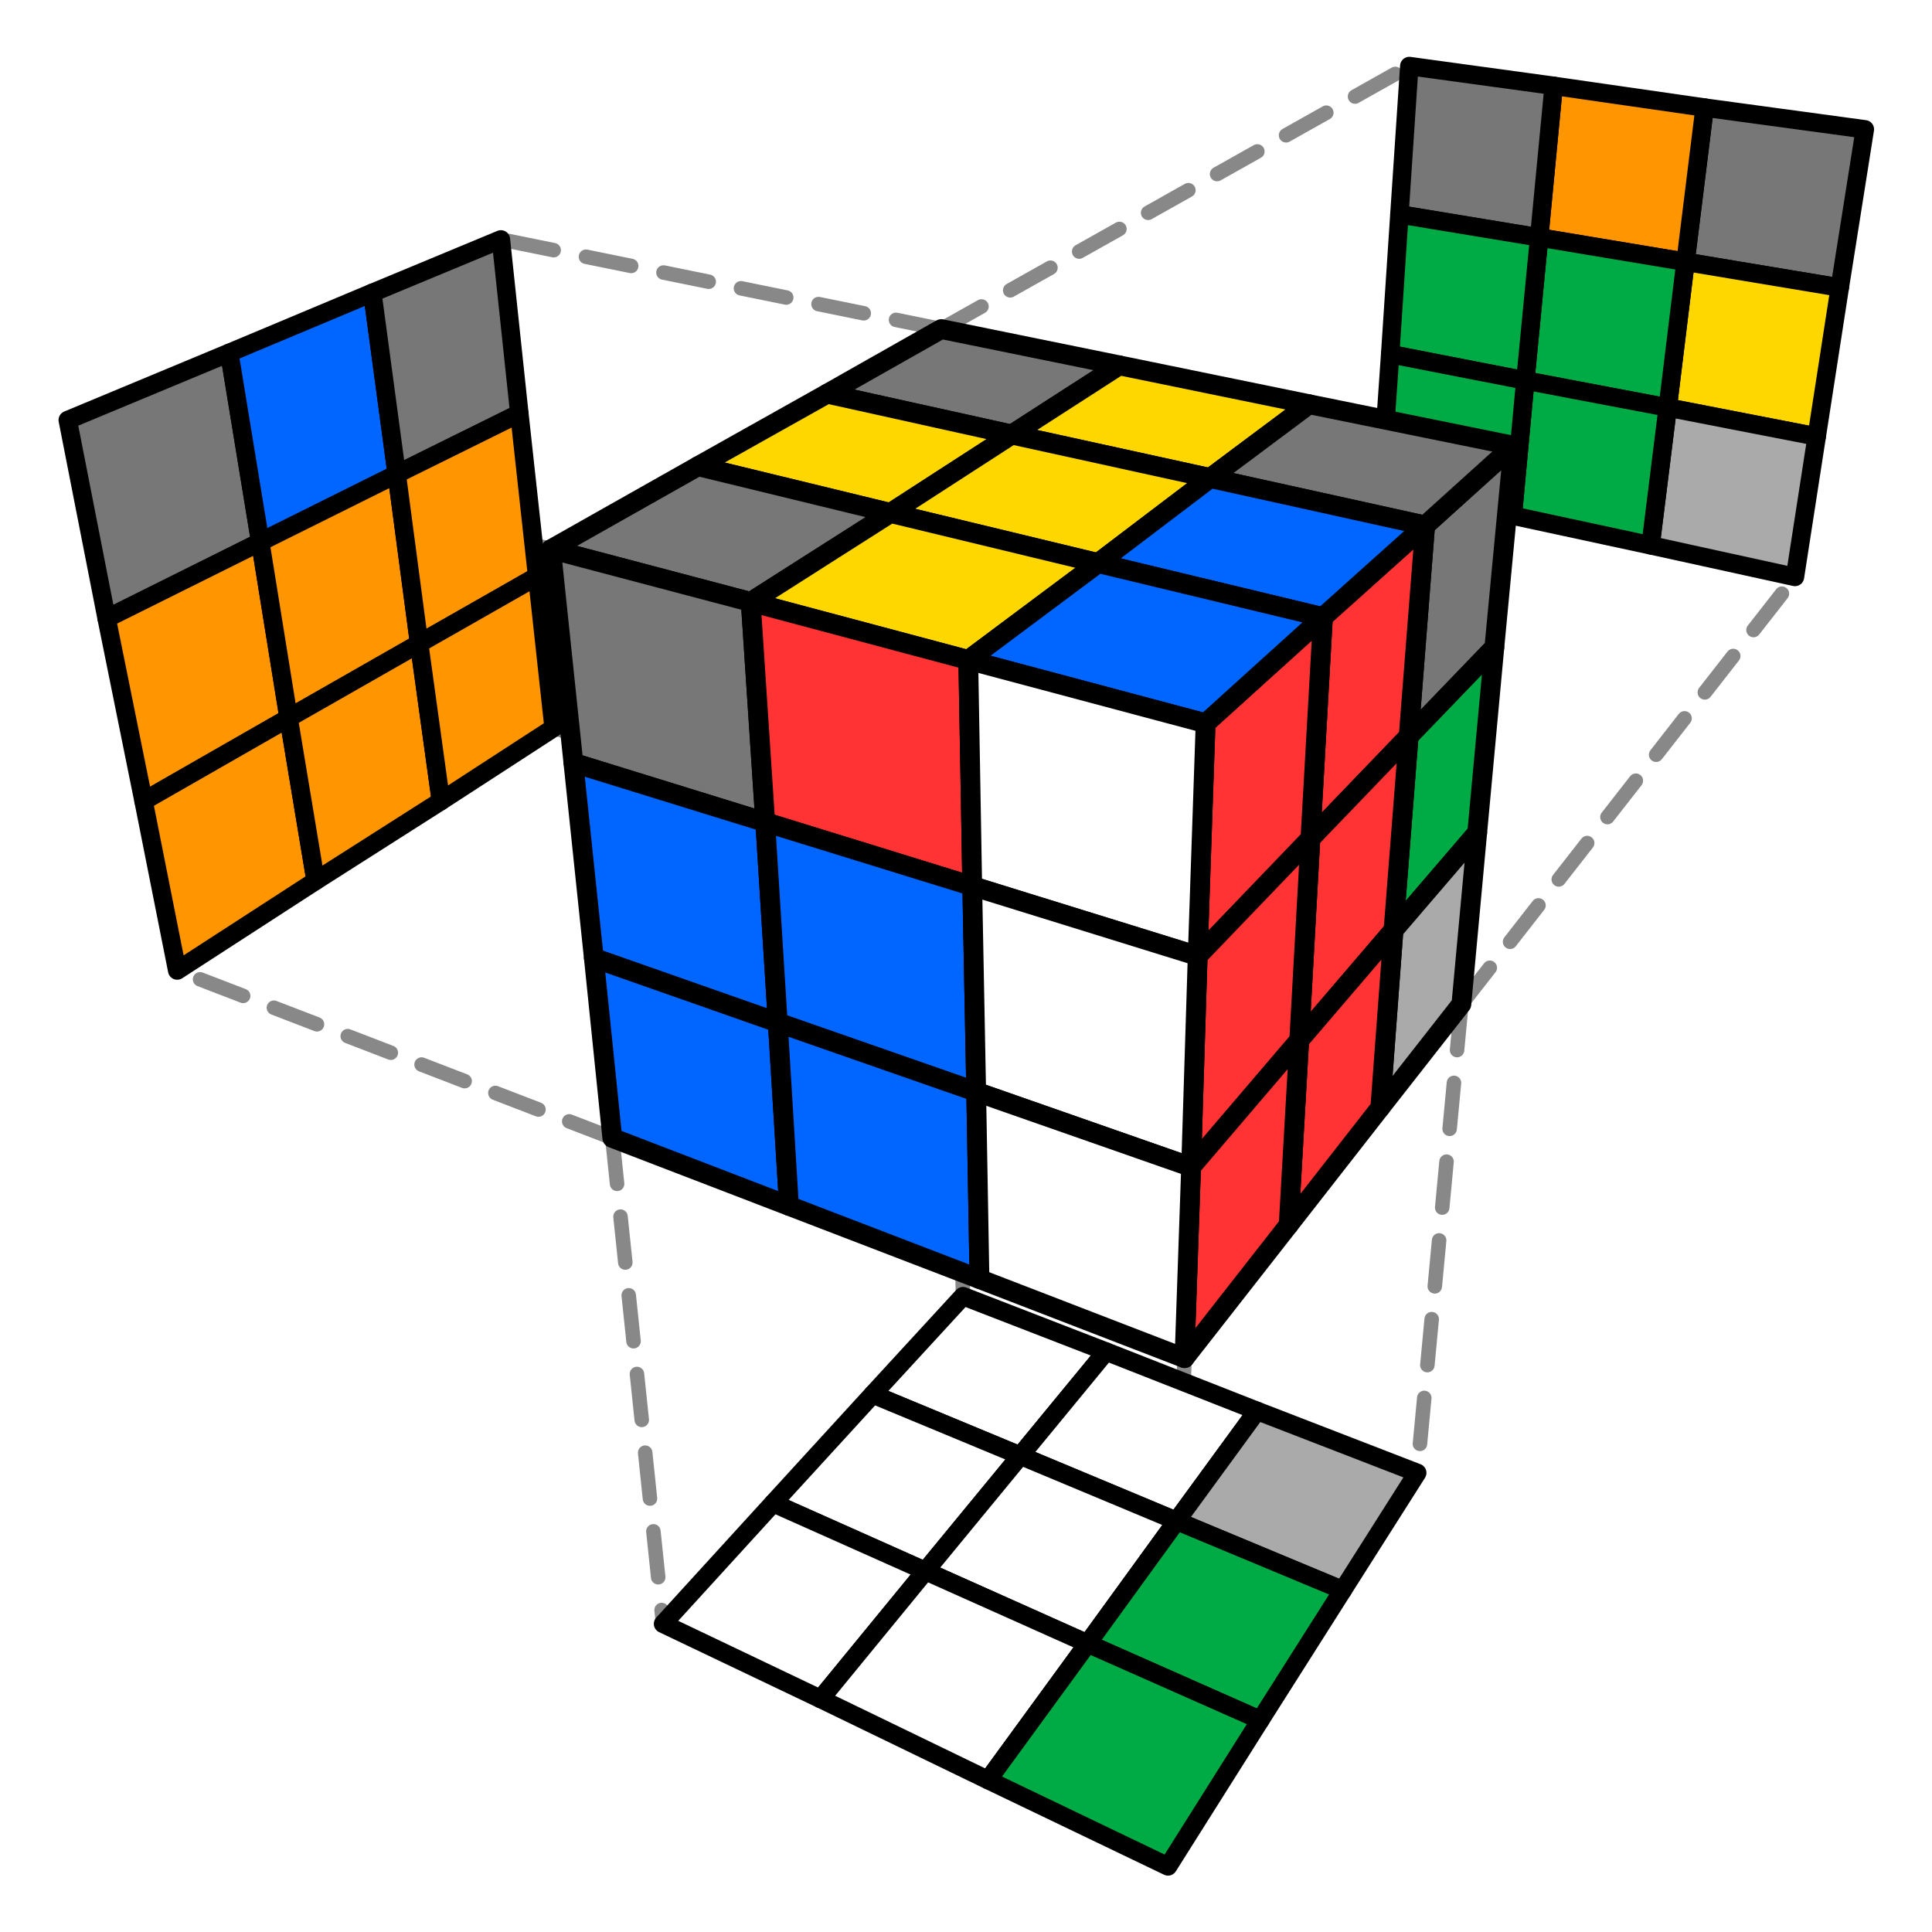
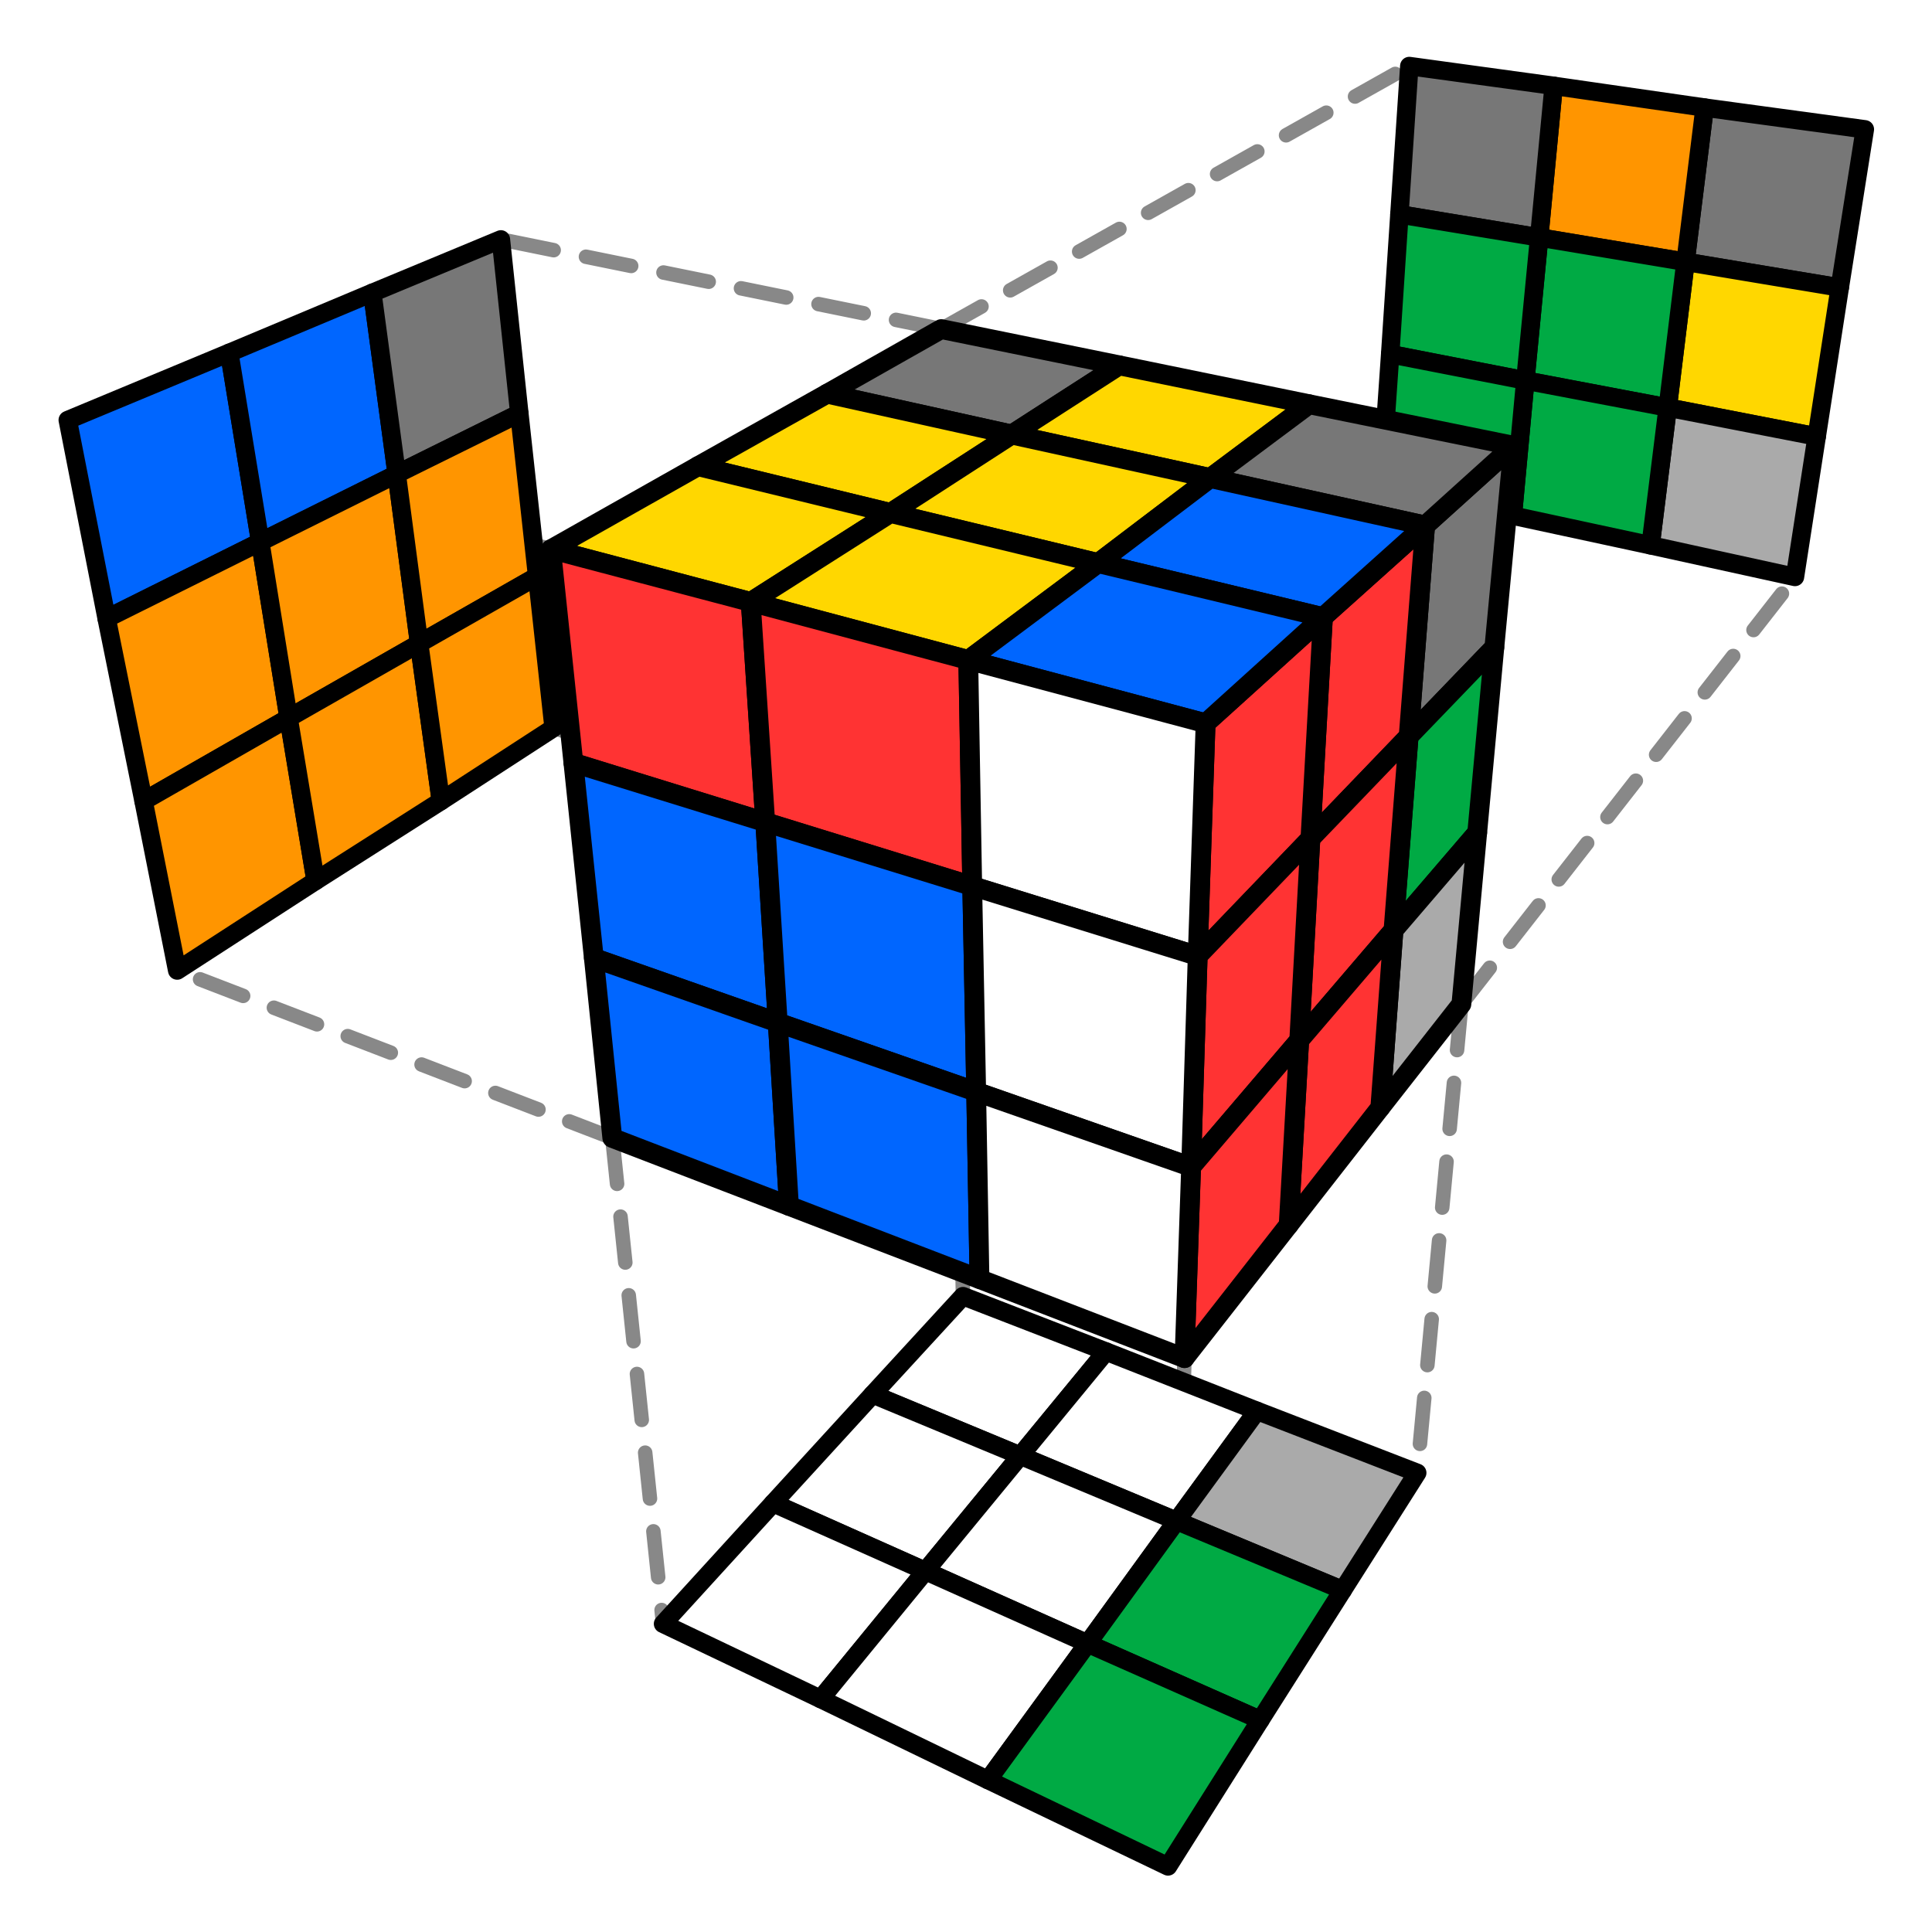
<svg xmlns="http://www.w3.org/2000/svg" width="240" height="240" viewBox="0 0 240 240">
  <rect fill="#FFFFFF" width="240" height="240" />
  <g transform="translate(130.7653,99.34969) scale(81.89226)" style="stroke:#000000;stroke-width:0.028;stroke-linejoin:round;stroke-linecap:round">
    <line x1="-0.761" y1="-0.38" x2="-1.494" y2="-0.576" stroke="#888888" stroke-width="0.022" stroke-dasharray="0.07,0.05" stroke-linecap="round" />
    <line x1="-0.169" y1="-0.714" x2="-0.837" y2="-0.85" stroke="#888888" stroke-width="0.022" stroke-dasharray="0.07,0.05" stroke-linecap="round" />
    <line x1="-0.668" y1="0.513" x2="-1.328" y2="0.259" stroke="#888888" stroke-width="0.022" stroke-dasharray="0.07,0.05" stroke-linecap="round" />
    <line x1="-0.151" y1="0.076" x2="-0.757" y2="-0.109" stroke="#888888" stroke-width="0.022" stroke-dasharray="0.07,0.05" stroke-linecap="round" />
    <line x1="-0.668" y1="0.513" x2="-0.591" y2="1.25" stroke="#888888" stroke-width="0.022" stroke-dasharray="0.07,0.05" stroke-linecap="round" />
    <line x1="0.2" y1="0.847" x2="0.175" y2="1.618" stroke="#888888" stroke-width="0.022" stroke-dasharray="0.07,0.05" stroke-linecap="round" />
    <line x1="-0.151" y1="0.076" x2="-0.136" y2="0.753" stroke="#888888" stroke-width="0.022" stroke-dasharray="0.07,0.05" stroke-linecap="round" />
    <line x1="0.62" y1="0.31" x2="0.553" y2="1.021" stroke="#888888" stroke-width="0.022" stroke-dasharray="0.07,0.05" stroke-linecap="round" />
    <line x1="-0.151" y1="0.076" x2="0.498" y2="-0.474" stroke="#888888" stroke-width="0.022" stroke-dasharray="0.07,0.05" stroke-linecap="round" />
    <line x1="0.62" y1="0.31" x2="1.126" y2="-0.338" stroke="#888888" stroke-width="0.022" stroke-dasharray="0.07,0.05" stroke-linecap="round" />
    <line x1="-0.169" y1="-0.714" x2="0.541" y2="-1.113" stroke="#888888" stroke-width="0.022" stroke-dasharray="0.07,0.05" stroke-linecap="round" />
    <line x1="0.699" y1="-0.537" x2="1.232" y2="-1.017" stroke="#888888" stroke-width="0.022" stroke-dasharray="0.07,0.05" stroke-linecap="round" />
-     <polygon fill="#777777" stroke="#000000" points="-1.494,-0.576 -1.249,-0.678 -1.202,-0.391 -1.435,-0.275" />
+     <polygon fill="#0066FF" stroke="#000000" points="-1.494,-0.576 -1.249,-0.678 -1.202,-0.391 -1.435,-0.275" />
    <polygon fill="#0066FF" stroke="#000000" points="-1.249,-0.678 -1.032,-0.769 -0.995,-0.494 -1.202,-0.391" />
    <polygon fill="#777777" stroke="#000000" points="-1.032,-0.769 -0.837,-0.85 -0.809,-0.586 -0.995,-0.494" />
    <polygon fill="#FF9500" stroke="#000000" points="-1.435,-0.275 -1.202,-0.391 -1.159,-0.124 -1.379,0.002" />
    <polygon fill="#FF9500" stroke="#000000" points="-1.202,-0.391 -0.995,-0.494 -0.961,-0.237 -1.159,-0.124" />
    <polygon fill="#FF9500" stroke="#000000" points="-0.995,-0.494 -0.809,-0.586 -0.782,-0.339 -0.961,-0.237" />
    <polygon fill="#FF9500" stroke="#000000" points="-1.379,0.002 -1.159,-0.124 -1.118,0.123 -1.328,0.259" />
    <polygon fill="#FF9500" stroke="#000000" points="-1.159,-0.124 -0.961,-0.237 -0.928,0.002 -1.118,0.123" />
    <polygon fill="#FF9500" stroke="#000000" points="-0.961,-0.237 -0.782,-0.339 -0.757,-0.109 -0.928,0.002" />
    <polygon fill="#FFFFFF" stroke="#000000" points="-0.136,0.753 0.081,0.837 -0.049,0.995 -0.273,0.902" />
    <polygon fill="#FFFFFF" stroke="#000000" points="0.081,0.837 0.31,0.927 0.188,1.094 -0.049,0.995" />
    <polygon fill="#aaaaaa" stroke="#000000" points="0.31,0.927 0.553,1.021 0.44,1.199 0.188,1.094" />
    <polygon fill="#FFFFFF" stroke="#000000" points="-0.273,0.902 -0.049,0.995 -0.193,1.17 -0.424,1.067" />
    <polygon fill="#FFFFFF" stroke="#000000" points="-0.049,0.995 0.188,1.094 0.053,1.28 -0.193,1.17" />
    <polygon fill="#00AA44" stroke="#000000" points="0.188,1.094 0.44,1.199 0.315,1.396 0.053,1.28" />
    <polygon fill="#FFFFFF" stroke="#000000" points="-0.424,1.067 -0.193,1.17 -0.352,1.364 -0.591,1.25" />
    <polygon fill="#FFFFFF" stroke="#000000" points="-0.193,1.17 0.053,1.28 -0.098,1.487 -0.352,1.364" />
    <polygon fill="#00AA44" stroke="#000000" points="0.053,1.28 0.315,1.396 0.175,1.618 -0.098,1.487" />
    <polygon fill="#777777" stroke="#000000" points="1.232,-1.017 0.989,-1.05 0.96,-0.816 1.194,-0.777" />
    <polygon fill="#FF9500" stroke="#000000" points="0.989,-1.05 0.76,-1.083 0.738,-0.853 0.96,-0.816" />
    <polygon fill="#777777" stroke="#000000" points="0.76,-1.083 0.541,-1.113 0.526,-0.888 0.738,-0.853" />
    <polygon fill="#FFD700" stroke="#000000" points="1.194,-0.777 0.96,-0.816 0.933,-0.595 1.159,-0.551" />
    <polygon fill="#00AA44" stroke="#000000" points="0.96,-0.816 0.738,-0.853 0.717,-0.636 0.933,-0.595" />
    <polygon fill="#00AA44" stroke="#000000" points="0.738,-0.853 0.526,-0.888 0.512,-0.676 0.717,-0.636" />
    <polygon fill="#aaaaaa" stroke="#000000" points="1.159,-0.551 0.933,-0.595 0.907,-0.386 1.126,-0.338" />
    <polygon fill="#00AA44" stroke="#000000" points="0.933,-0.595 0.717,-0.636 0.698,-0.431 0.907,-0.386" />
    <polygon fill="#00AA44" stroke="#000000" points="0.717,-0.636 0.512,-0.676 0.498,-0.474 0.698,-0.431" />
    <polygon fill="#777777" stroke="#000000" stroke-width="0.03" points="0.699,-0.537 0.565,-0.416 0.54,-0.096 0.67,-0.231" />
    <polygon fill="#FF3333" stroke="#000000" stroke-width="0.03" points="0.565,-0.416 0.41,-0.277 0.391,0.059 0.54,-0.096" />
    <polygon fill="#FF3333" stroke="#000000" stroke-width="0.03" points="0.41,-0.277 0.232,-0.116 0.22,0.237 0.391,0.059" />
    <polygon fill="#00AA44" stroke="#000000" stroke-width="0.03" points="0.67,-0.231 0.54,-0.096 0.517,0.198 0.644,0.05" />
    <polygon fill="#FF3333" stroke="#000000" stroke-width="0.03" points="0.54,-0.096 0.391,0.059 0.374,0.365 0.517,0.198" />
    <polygon fill="#FF3333" stroke="#000000" stroke-width="0.03" points="0.391,0.059 0.22,0.237 0.21,0.557 0.374,0.365" />
    <polygon fill="#aaaaaa" stroke="#000000" stroke-width="0.03" points="0.644,0.05 0.517,0.198 0.497,0.467 0.62,0.31" />
    <polygon fill="#FF3333" stroke="#000000" stroke-width="0.03" points="0.517,0.198 0.374,0.365 0.358,0.645 0.497,0.467" />
    <polygon fill="#FF3333" stroke="#000000" stroke-width="0.03" points="0.374,0.365 0.21,0.557 0.2,0.847 0.358,0.645" />
    <polygon fill="#777777" stroke="#000000" stroke-width="0.03" points="-0.169,-0.714 0.101,-0.659 -0.062,-0.554 -0.342,-0.616" />
    <polygon fill="#FFD700" stroke="#000000" stroke-width="0.03" points="0.101,-0.659 0.389,-0.6 0.239,-0.488 -0.062,-0.554" />
    <polygon fill="#777777" stroke="#000000" stroke-width="0.03" points="0.389,-0.6 0.699,-0.537 0.565,-0.416 0.239,-0.488" />
    <polygon fill="#FFD700" stroke="#000000" stroke-width="0.03" points="-0.342,-0.616 -0.062,-0.554 -0.246,-0.435 -0.538,-0.506" />
    <polygon fill="#FFD700" stroke="#000000" stroke-width="0.03" points="-0.062,-0.554 0.239,-0.488 0.069,-0.359 -0.246,-0.435" />
    <polygon fill="#0066FF" stroke="#000000" stroke-width="0.03" points="0.239,-0.488 0.565,-0.416 0.41,-0.277 0.069,-0.359" />
-     <polygon fill="#777777" stroke="#000000" stroke-width="0.03" points="-0.538,-0.506 -0.246,-0.435 -0.458,-0.3 -0.761,-0.38" />
+     <polygon fill="#FFD700" stroke="#000000" stroke-width="0.03" points="-0.538,-0.506 -0.246,-0.435 -0.458,-0.3 -0.761,-0.38" />
    <polygon fill="#FFD700" stroke="#000000" stroke-width="0.03" points="-0.246,-0.435 0.069,-0.359 -0.128,-0.212 -0.458,-0.3" />
    <polygon fill="#0066FF" stroke="#000000" stroke-width="0.03" points="0.069,-0.359 0.41,-0.277 0.232,-0.116 -0.128,-0.212" />
-     <polygon fill="#777777" stroke="#000000" stroke-width="0.03" points="-0.761,-0.38 -0.458,-0.3 -0.436,0.034 -0.727,-0.056" />
+     <polygon fill="#FF3333" stroke="#000000" stroke-width="0.03" points="-0.761,-0.38 -0.458,-0.3 -0.436,0.034 -0.727,-0.056" />
    <polygon fill="#FF3333" stroke="#000000" stroke-width="0.03" points="-0.458,-0.3 -0.128,-0.212 -0.122,0.131 -0.436,0.034" />
    <polygon fill="#FFFFFF" stroke="#000000" stroke-width="0.03" points="-0.128,-0.212 0.232,-0.116 0.22,0.237 -0.122,0.131" />
    <polygon fill="#0066FF" stroke="#000000" stroke-width="0.03" points="-0.727,-0.056 -0.436,0.034 -0.417,0.338 -0.696,0.24" />
    <polygon fill="#0066FF" stroke="#000000" stroke-width="0.03" points="-0.436,0.034 -0.122,0.131 -0.116,0.443 -0.417,0.338" />
    <polygon fill="#FFFFFF" stroke="#000000" stroke-width="0.03" points="-0.122,0.131 0.22,0.237 0.21,0.557 -0.116,0.443" />
    <polygon fill="#0066FF" stroke="#000000" stroke-width="0.03" points="-0.696,0.24 -0.417,0.338 -0.4,0.616 -0.668,0.513" />
    <polygon fill="#0066FF" stroke="#000000" stroke-width="0.03" points="-0.417,0.338 -0.116,0.443 -0.111,0.727 -0.4,0.616" />
    <polygon fill="#FFFFFF" stroke="#000000" stroke-width="0.03" points="-0.116,0.443 0.21,0.557 0.2,0.847 -0.111,0.727" />
  </g>
</svg>
